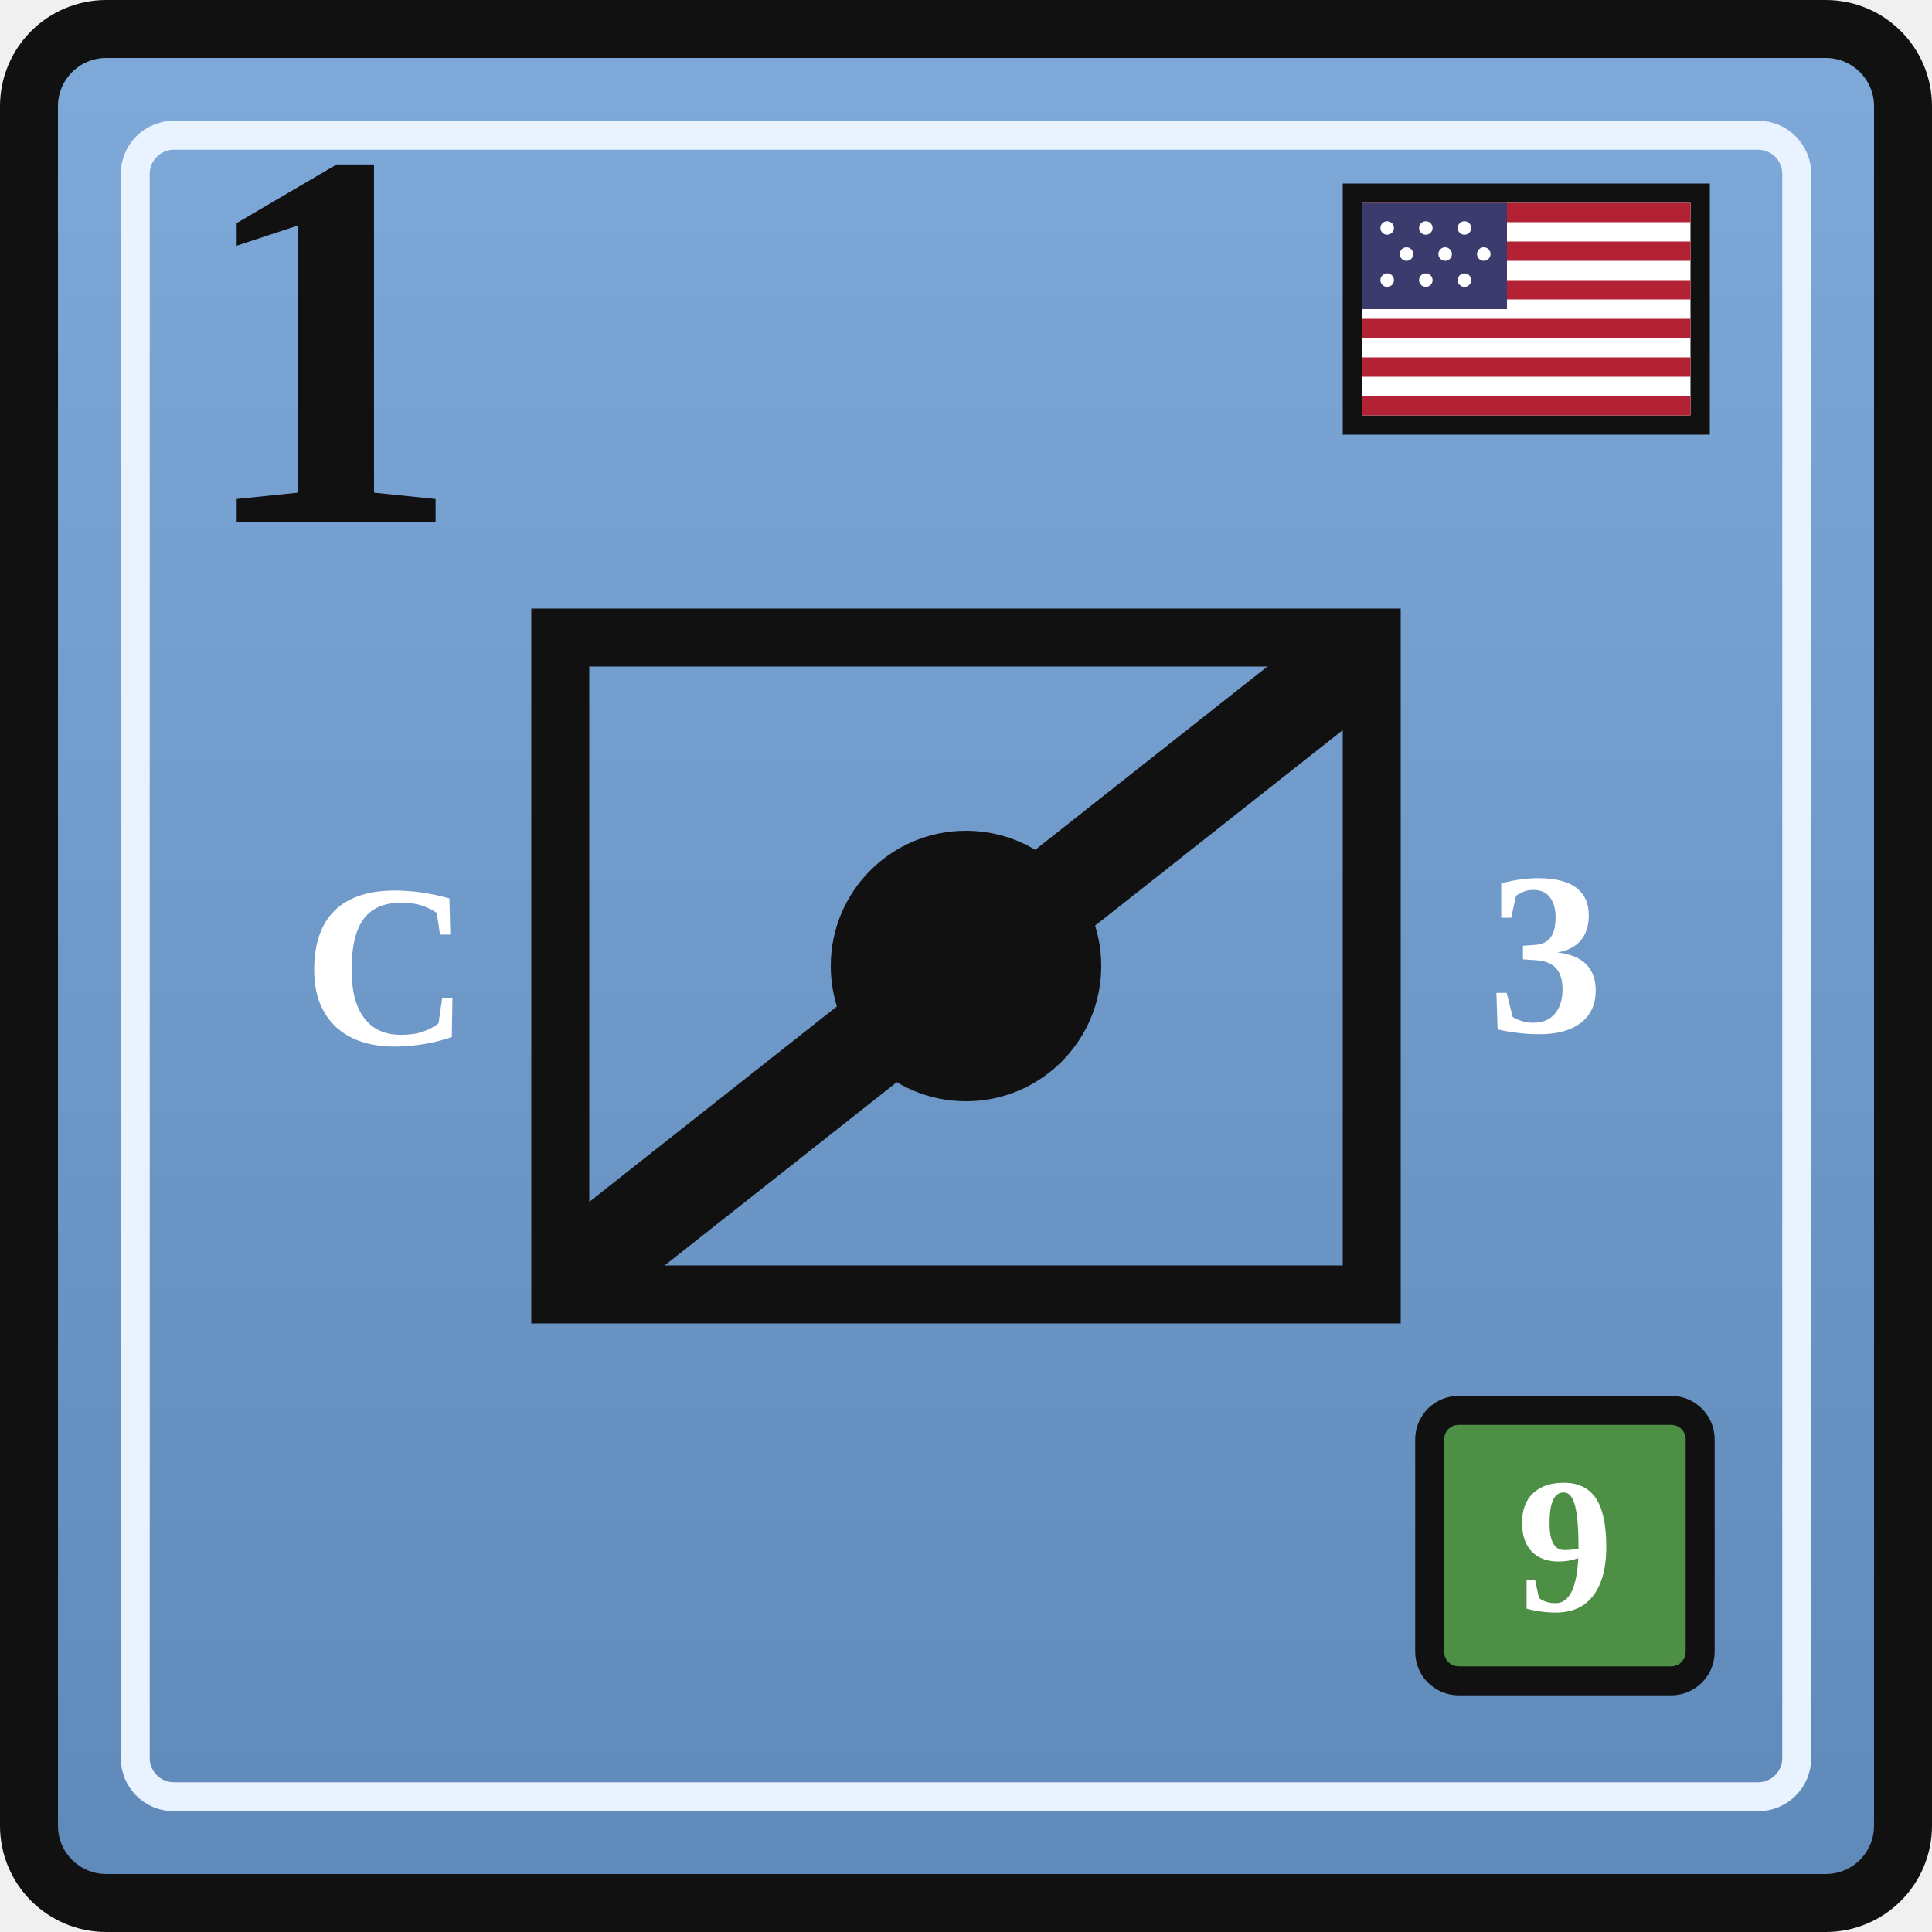
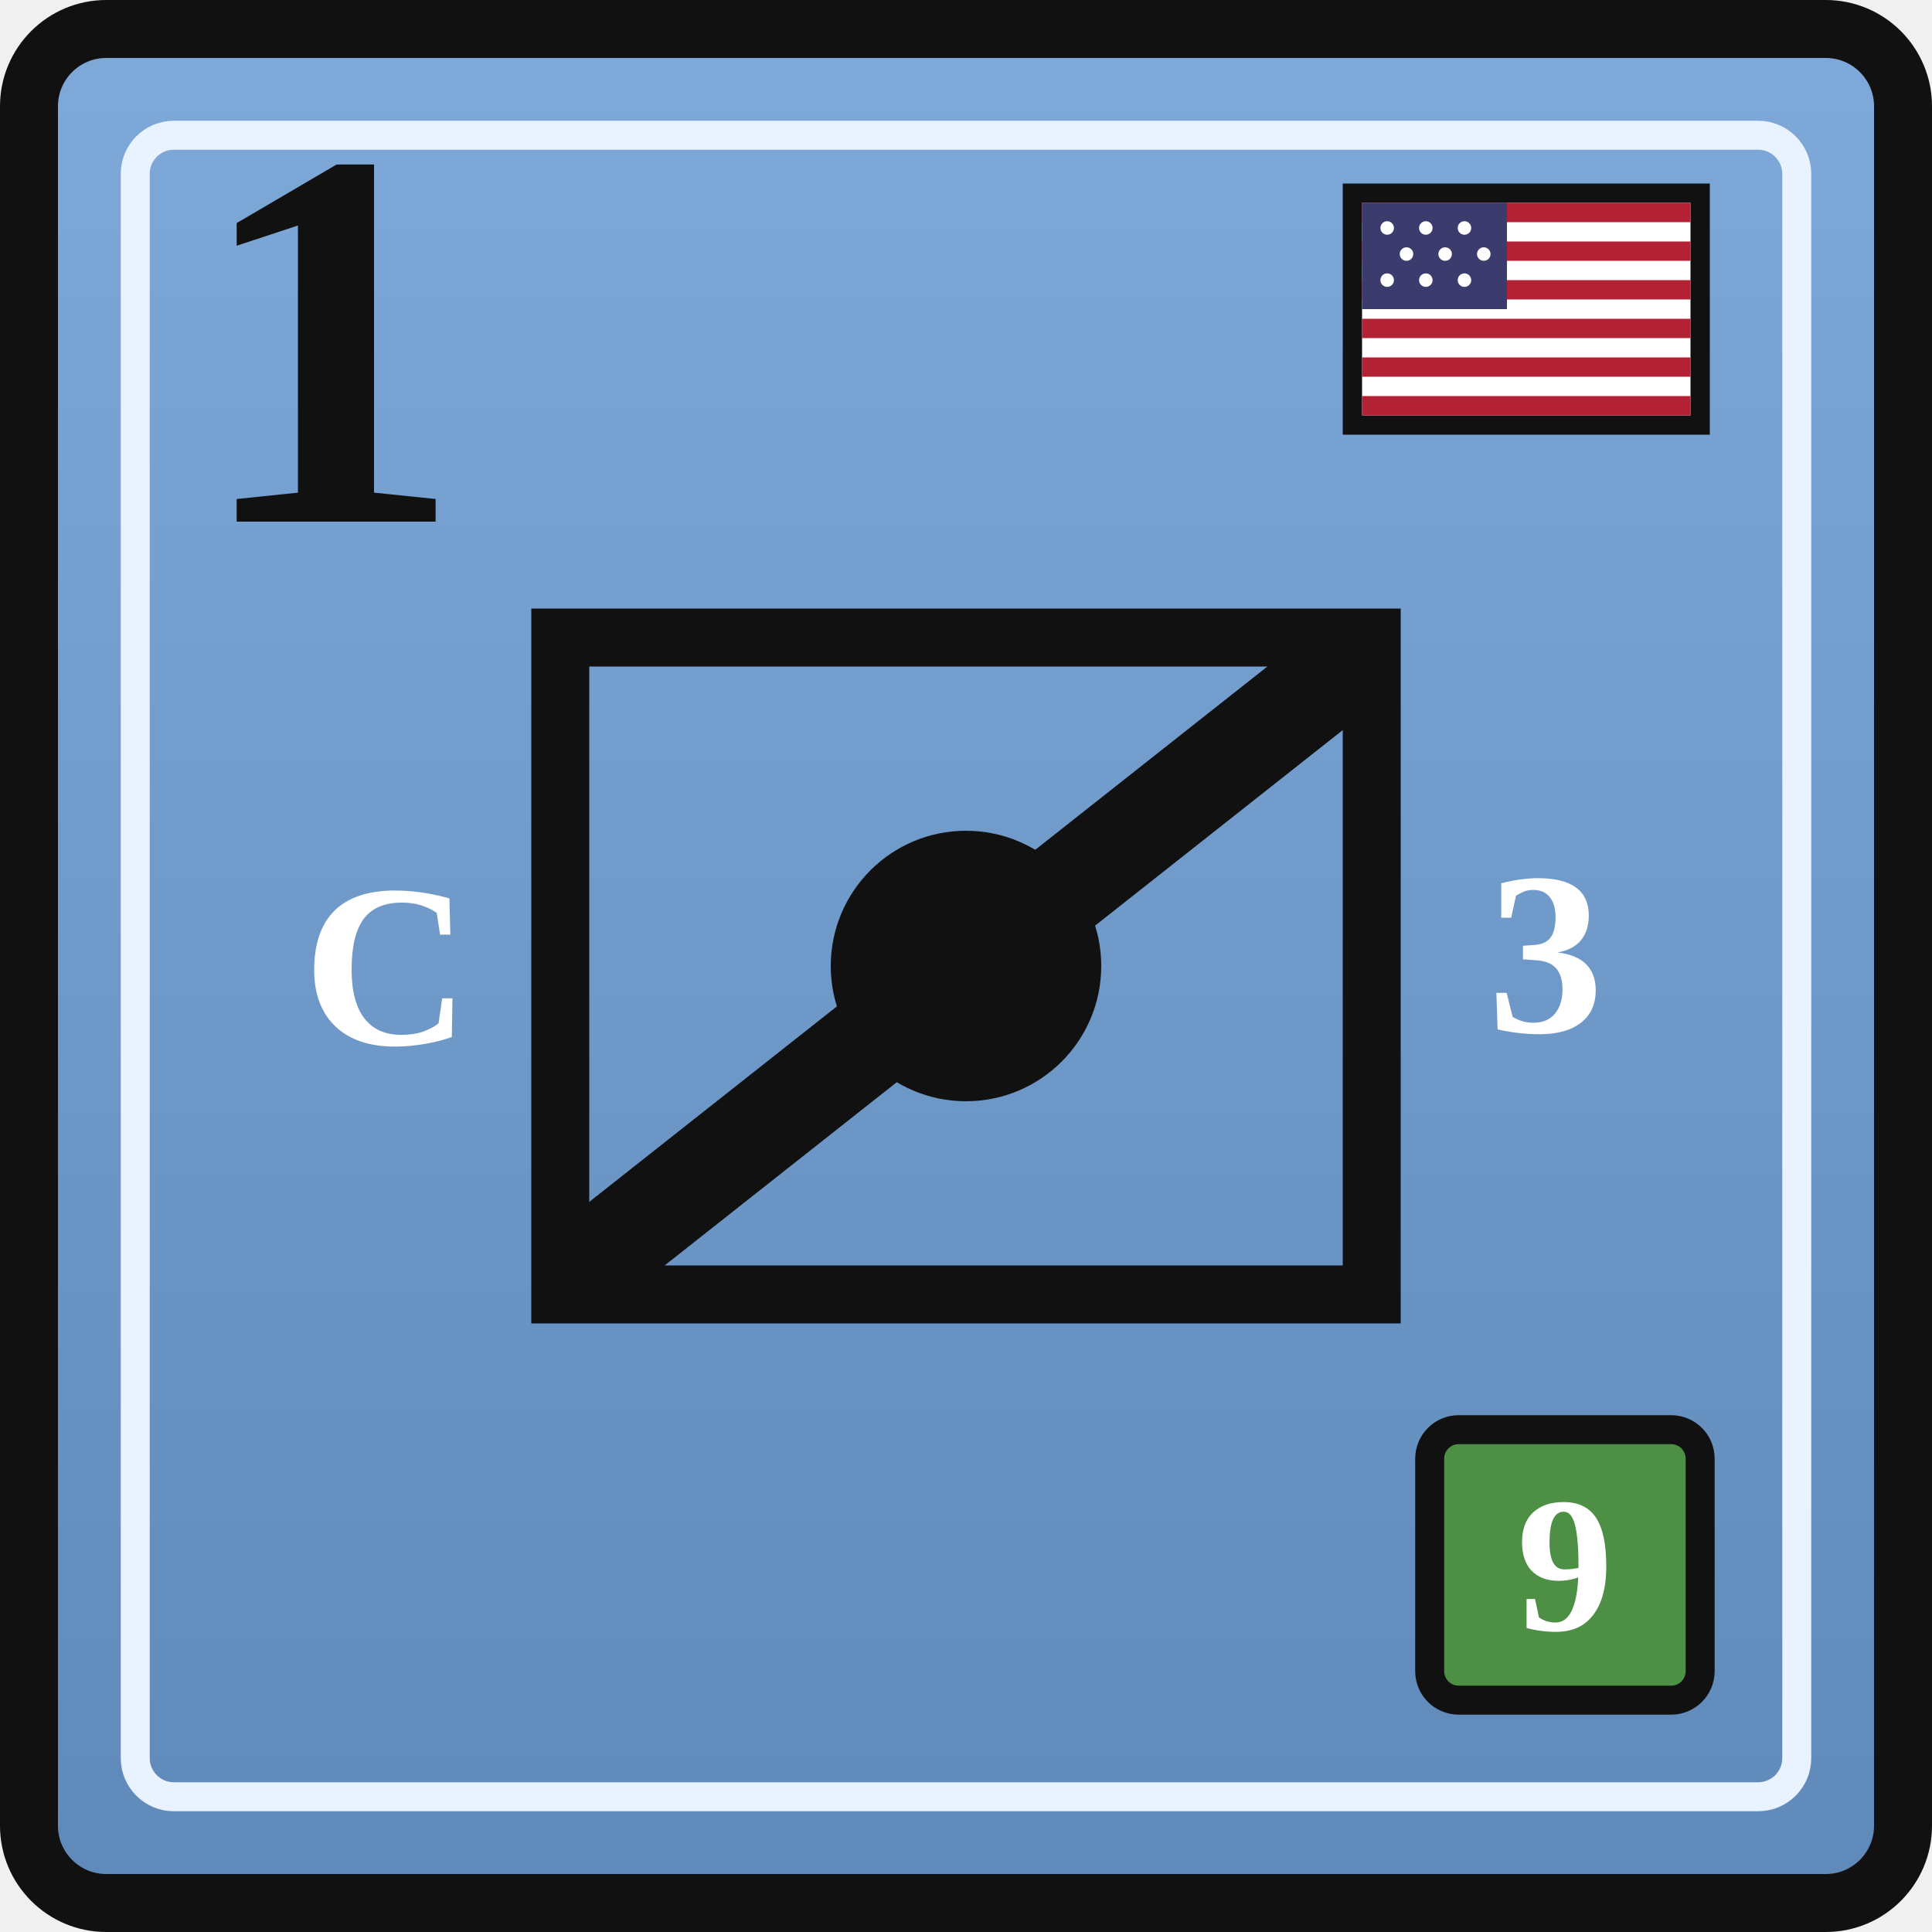
<svg xmlns="http://www.w3.org/2000/svg" width="0.5in" height="0.5in" viewBox="0 0 100 100">
  <defs>
    <linearGradient id="unionBlue" x1="0" y1="0" x2="0" y2="1">
      <stop offset="0%" stop-color="#7ea9d8" />
      <stop offset="100%" stop-color="#5f89b9" />
    </linearGradient>
  </defs>
  <rect x="1.5" y="1.5" width="97" height="97" rx="4" fill="url(#unionBlue)" stroke="#111111" stroke-width="3" />
  <rect x="7" y="7" width="86" height="86" rx="2" fill="none" stroke="#e9f2ff" stroke-width="1.5" />
  <g transform="translate(70, 10)">
    <rect x="0" y="0" width="18" height="12" fill="#ffffff" stroke="#111111" stroke-width="1" />
    <rect x="0.5" y="0.5" width="17" height="1" fill="#b22234" />
    <rect x="0.5" y="2.5" width="17" height="1" fill="#b22234" />
    <rect x="0.5" y="4.5" width="17" height="1" fill="#b22234" />
    <rect x="0.5" y="6.5" width="17" height="1" fill="#b22234" />
    <rect x="0.5" y="8.5" width="17" height="1" fill="#b22234" />
    <rect x="0.5" y="10.5" width="17" height="1" fill="#b22234" />
    <rect x="0.5" y="0.5" width="7.5" height="5.5" fill="#3c3b6e" />
    <g fill="#ffffff">
      <circle cx="1.8" cy="1.8" r="0.35" />
      <circle cx="3.8" cy="1.8" r="0.35" />
      <circle cx="5.8" cy="1.8" r="0.35" />
      <circle cx="2.8" cy="3.15" r="0.35" />
      <circle cx="4.8" cy="3.15" r="0.35" />
      <circle cx="6.8" cy="3.15" r="0.35" />
      <circle cx="1.8" cy="4.5" r="0.35" />
      <circle cx="3.8" cy="4.5" r="0.35" />
      <circle cx="5.8" cy="4.5" r="0.35" />
    </g>
  </g>
  <text x="10" y="27" font-family="Georgia, 'Times New Roman', serif" font-size="28" font-weight="700" fill="#111111">1</text>
  <rect x="29" y="33" width="42" height="34" fill="none" stroke="#111111" stroke-width="3" />
  <text x="20" y="50" text-anchor="middle" dominant-baseline="central" font-family="Georgia, 'Times New Roman', serif" font-size="12" font-weight="700" fill="#ffffff">C</text>
  <circle cx="50" cy="50" r="7" fill="#111111" />
  <g stroke="#111111" stroke-width="5" stroke-linecap="round">
    <line x1="31" y1="65" x2="69" y2="35" />
  </g>
  <text x="80" y="50" text-anchor="middle" dominant-baseline="middle" font-family="Georgia, 'Times New Roman', serif" font-size="12" font-weight="700" fill="#ffffff">3</text>
-   <rect x="74" y="73" width="14" height="14" rx="1.5" fill="#4d8f45" stroke="#111111" stroke-width="1.5" />
-   <text x="81" y="80" text-anchor="middle" dominant-baseline="central" font-family="Georgia, 'Times New Roman', serif" font-size="10" font-weight="700" fill="#ffffff">9</text>
+   <rect x="74" y="74" width="14" height="14" rx="1.5" fill="#4d8f45" stroke="#111111" stroke-width="1.5" />
+   <text x="81" y="81" text-anchor="middle" dominant-baseline="central" font-family="Georgia, 'Times New Roman', serif" font-size="10" font-weight="700" fill="#ffffff">9</text>
</svg>
